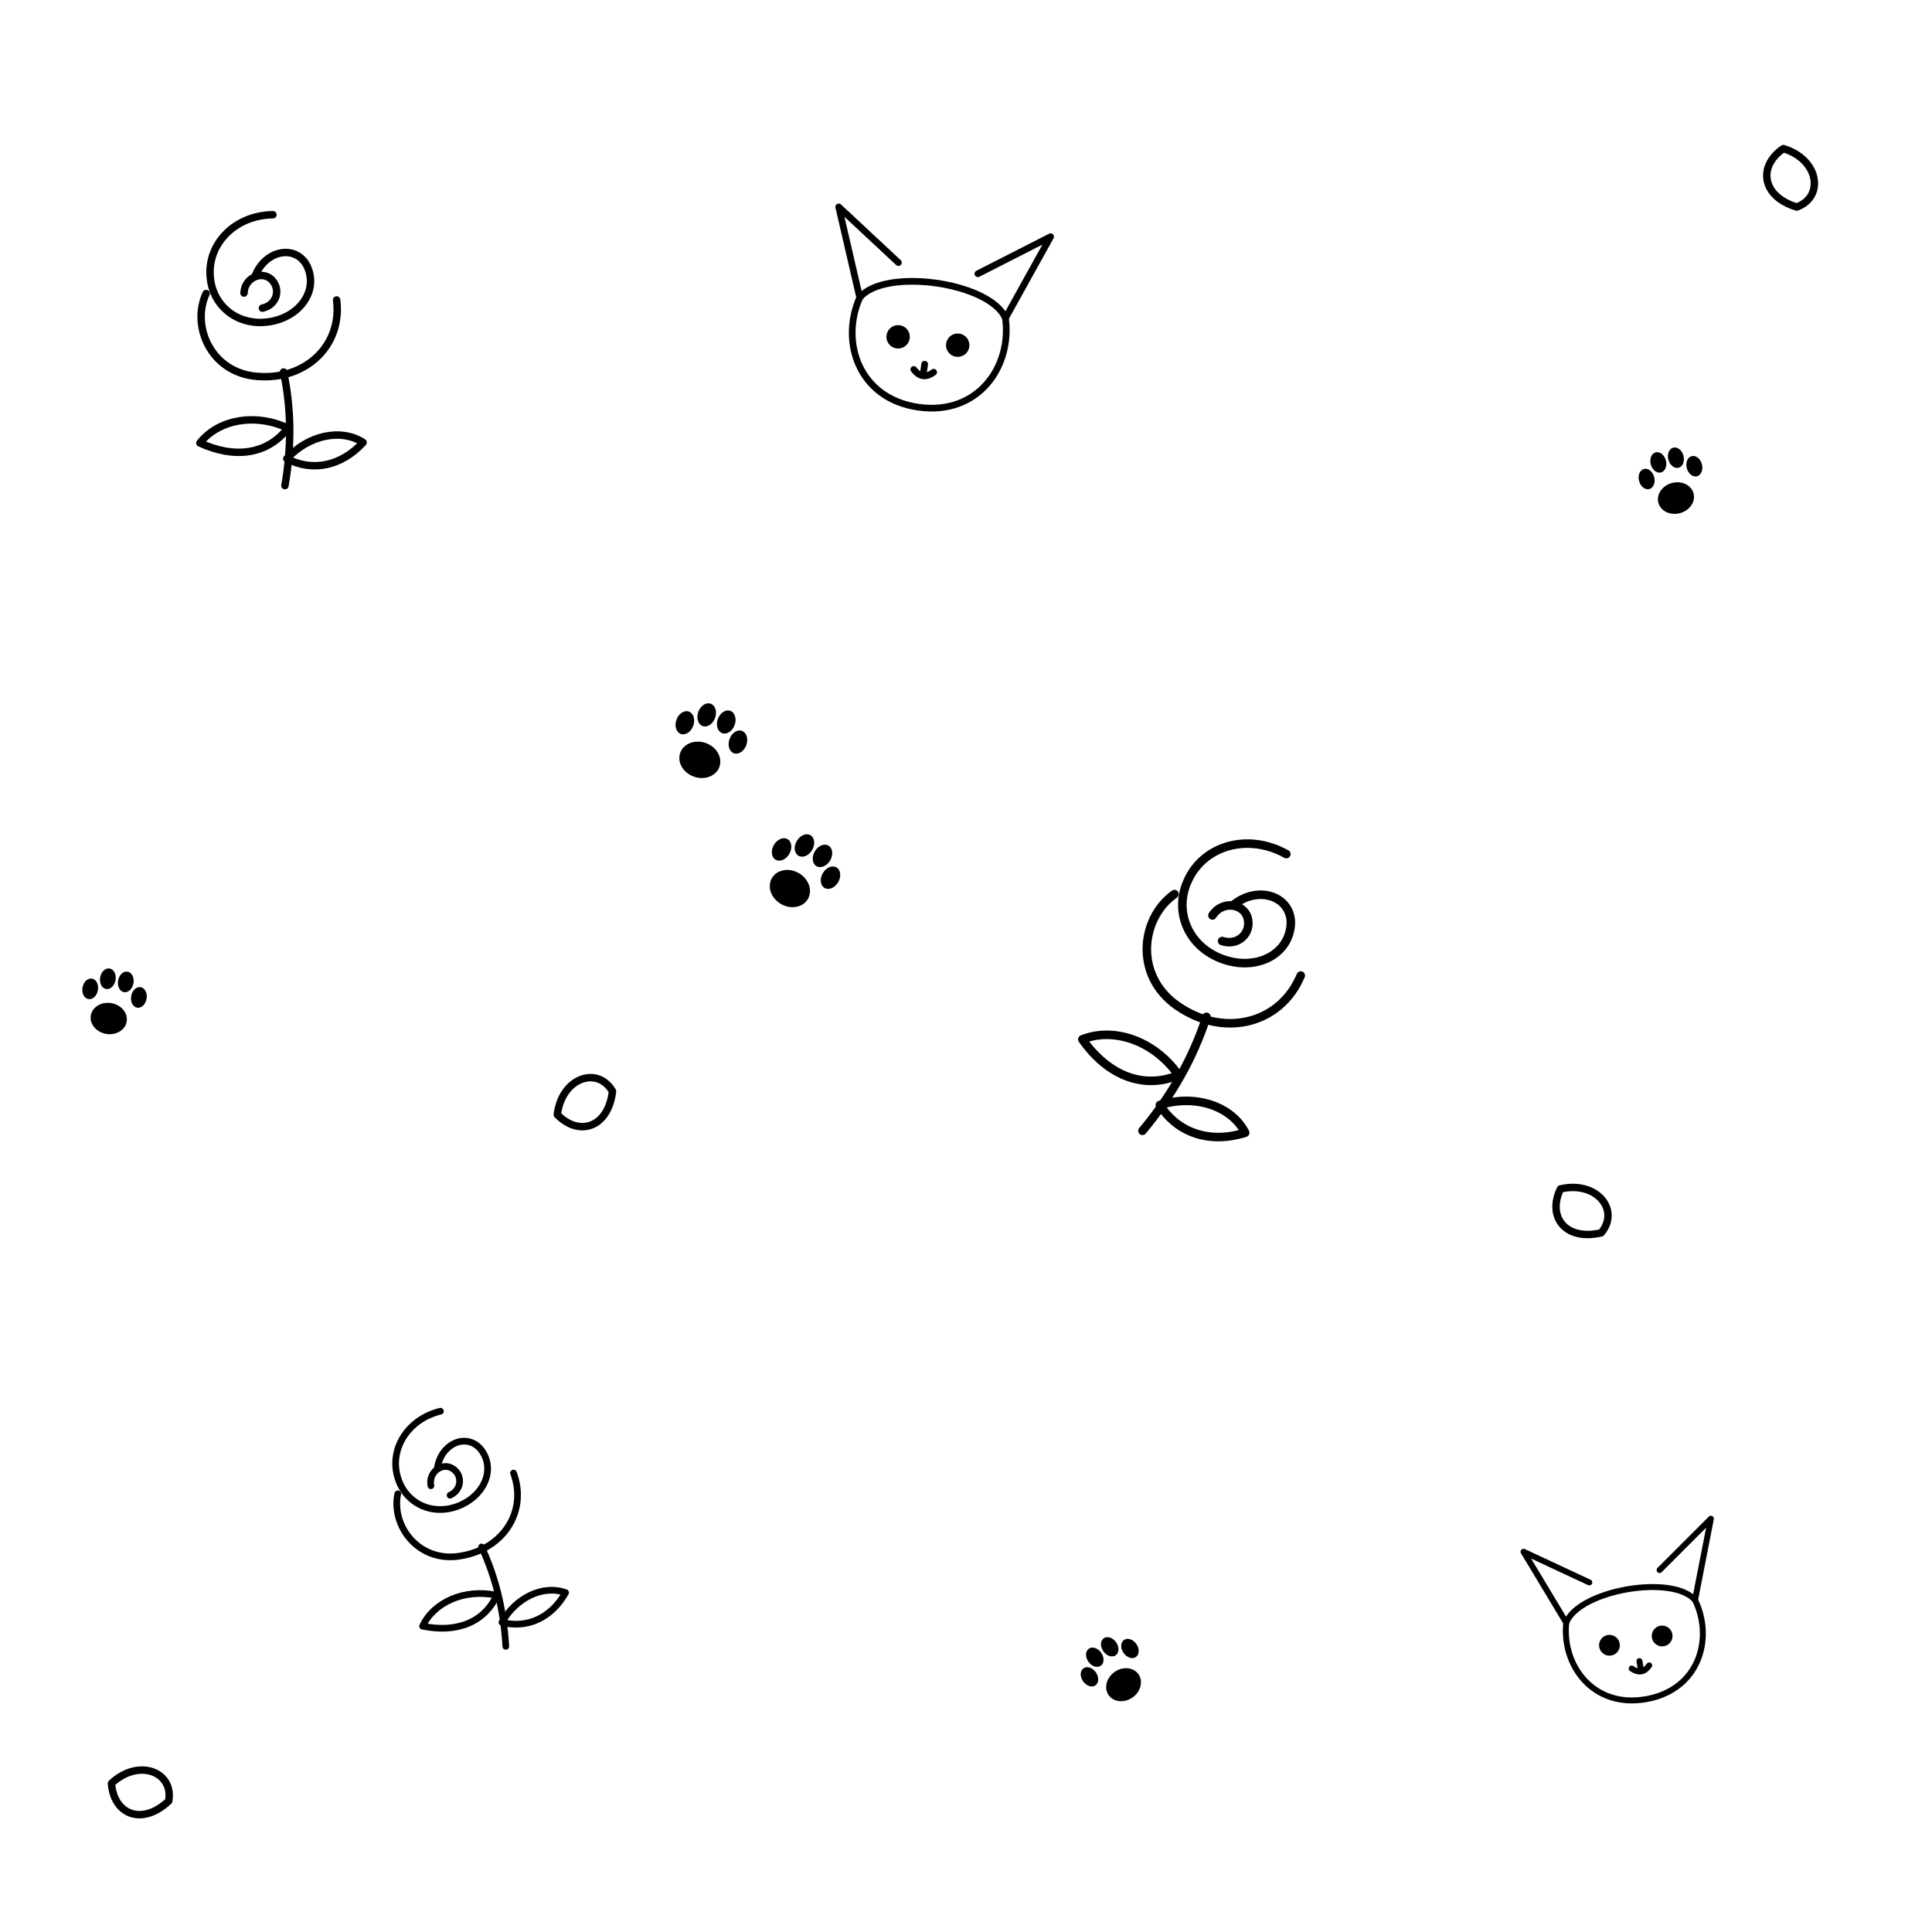
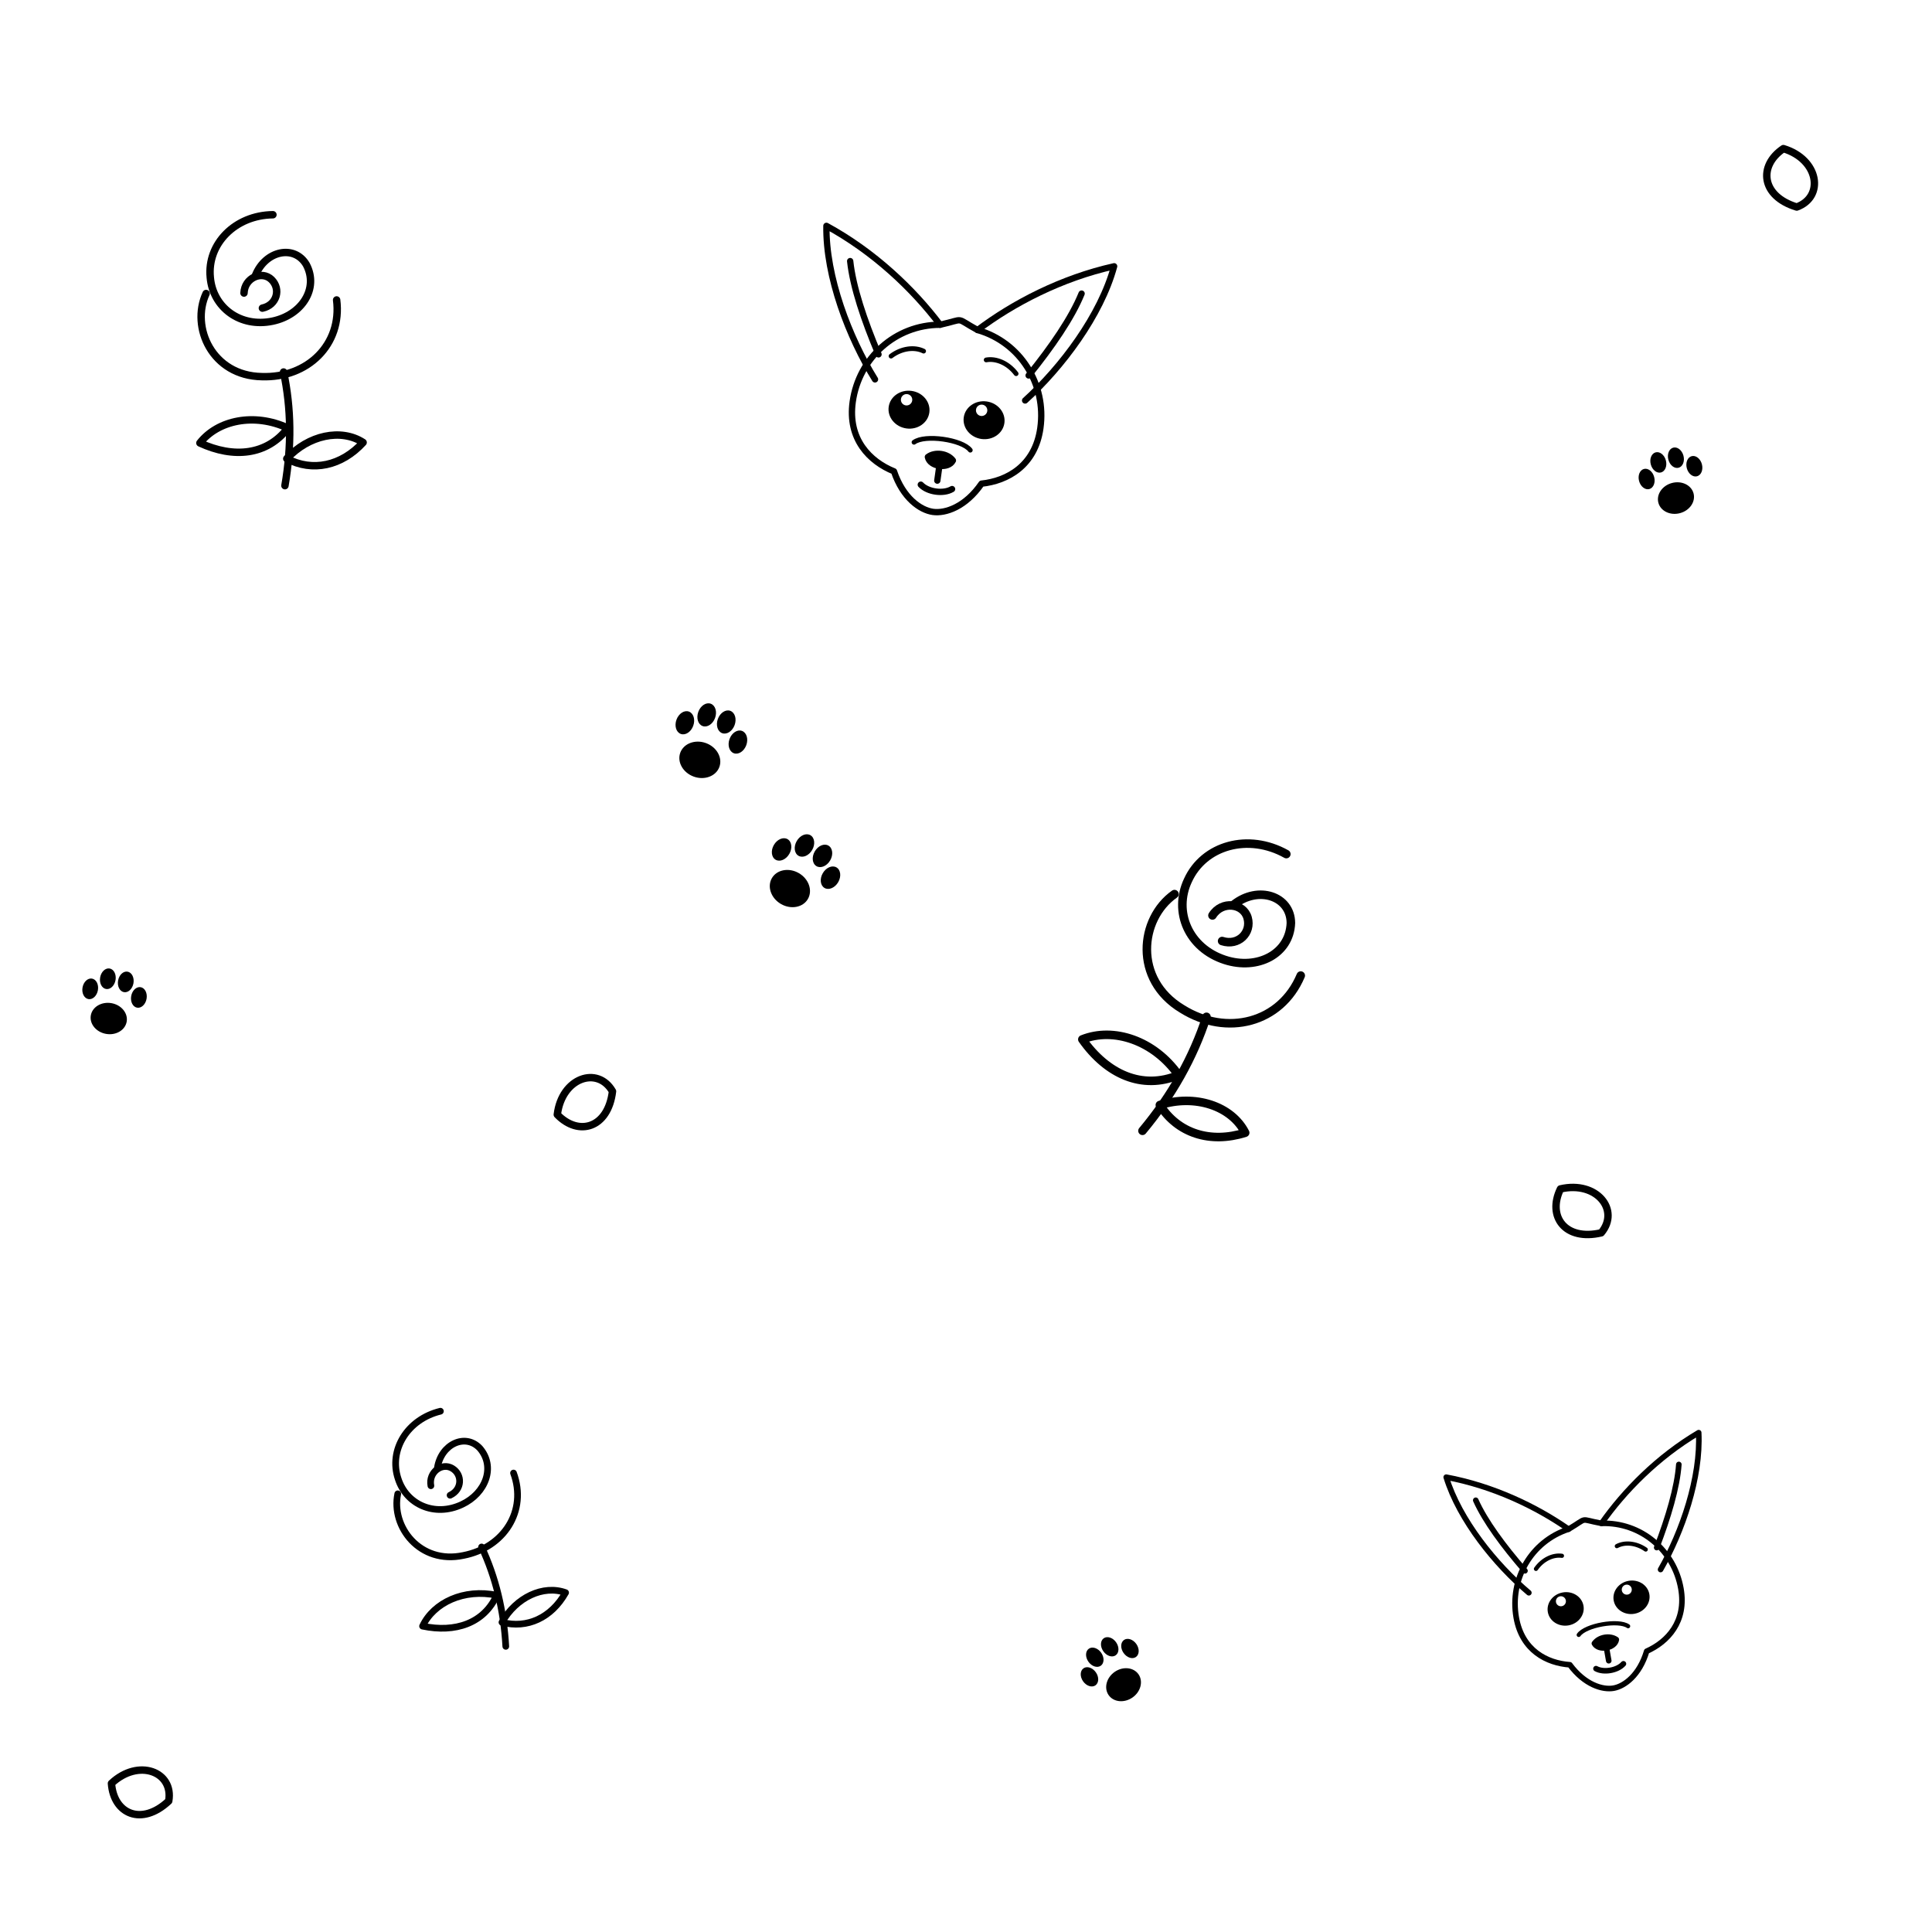
<svg xmlns="http://www.w3.org/2000/svg" width="520" height="520" viewBox="0 0 520 520" fill="none" stroke="#000" stroke-width="2" stroke-linecap="round" stroke-linejoin="round">
  <defs>
    <g id="rosa">
      <path d="M0 -6c4-6 12-6 14 0c2 7-4 13-12 13c-9 0-15-7-14-15c1-9 10-15 20-13" />
      <path d="M-4 -2c1-4 6-5 8-2c2 3 0 7-4 7" />
      <path d="M-14 -4c-6 8-3 22 10 25c12 3 23-4 24-16" />
      <path d="M2 21c0 10-2 20-6 30" />
      <path d="M0 36c-8-6-18-6-24-1c8 6 17 7 24 1Z" />
      <path d="M-2 44c7-5 16-5 21 0c-7 5-15 5-21 0Z" />
    </g>
    <g id="zampa" fill="#000" stroke="none">
      <ellipse cx="0" cy="6" rx="7" ry="6" />
      <ellipse cx="-9" cy="-4" rx="3" ry="4" />
      <ellipse cx="-3" cy="-9" rx="3" ry="4" />
      <ellipse cx="4" cy="-9" rx="3" ry="4" />
      <ellipse cx="10" cy="-4" rx="3" ry="4" />
    </g>
    <g id="chihuahua">
-       <path d="M-22 -8l-10 -26l20 14M22 -8l10 -26l-20 14" />
-       <path d="M-22 -8c-4 14 4 30 22 30s26-16 22-30c-6-10-38-10-44 0Z" />
-       <circle cx="-9" cy="2" r="2.5" fill="#000" />
-       <circle cx="9" cy="2" r="2.5" fill="#000" />
-       <path d="M-3 11c2 2 4 2 6 0M0 9v2" />
+       <path d="M-24 -6C-34 -18 -44 -36 -46 -52C-30 -46 -16 -36 -6 -26" />
+       <path d="M24 -6C34 -18 44 -36 46 -52C30 -46 16 -36 6 -26" />
+       <path d="M-24 -14C-30 -24 -35 -34 -37 -42M24 -14C30 -24 35 -34 37 -42" />
+       <path d="M-6 -26C2 -29 -2 -29 6 -26C20 -24 30 -12 30 2C30 14 22 20 14 22C10 30 4 33 0 33C-4 33 -10 30 -14 22C-22 20 -30 14 -30 2C-30 -12 -20 -24 -6 -26Z" />
+       <path fill="#000" stroke="none" fill-rule="evenodd" d="M-18.5 2a6.5 6 0 1 0 13 0a6.5 6 0 1 0 -13 0ZM-15 -1a1.8 1.8 0 1 0 3.6 0a1.8 1.8 0 1 0 -3.6 0ZM5.5 2a6.5 6 0 1 0 13 0a6.5 6 0 1 0 -13 0ZM9 -1a1.8 1.8 0 1 0 3.6 0a1.8 1.8 0 1 0 -3.6 0Z" />
+       <path d="M-9 12C-6 9 6 9 9 12" stroke-width="1.5" />
+       <path d="M-20 -14c3-3 7-4 10-3M20 -14c-3-3-7-4-10-3" stroke-width="1.5" />
+       <path d="M-4 16c2-2 6-2 8 0c-1 3-7 3-8 0Z" fill="#000" />
+       <path d="M0 19v4M-5 25c2.5 2 7.5 2 10 0" />
    </g>
    <g id="petalo">
      <path d="M0 0c6-8 16-6 16 2c-6 8-14 6-16-2Z" />
    </g>
  </defs>
  <use href="#rosa" transform="translate(70 80) rotate(-12)" />
  <use href="#rosa" transform="translate(330 250) rotate(18) scale(1.15)" />
  <use href="#rosa" transform="translate(120 400) rotate(-25) scale(.9)" />
-   <use href="#chihuahua" transform="translate(250 90) rotate(8) scale(.9)" />
-   <use href="#chihuahua" transform="translate(440 440) rotate(-10) scale(.8)" />
+   <use href="#chihuahua" transform="translate(255 110) rotate(8) scale(.85)" />
+   <use href="#chihuahua" transform="translate(430 430) rotate(-10) scale(.75)" />
  <use href="#zampa" transform="translate(190 200) rotate(20) scale(.8)" />
  <use href="#zampa" transform="translate(215 235) rotate(30) scale(.8)" />
  <use href="#zampa" transform="translate(450 130) rotate(-15) scale(.7)" />
  <use href="#zampa" transform="translate(300 450) rotate(-35) scale(.7)" />
  <use href="#zampa" transform="translate(30 270) rotate(10) scale(.7)" />
  <use href="#petalo" transform="translate(420 320) rotate(40)" />
  <use href="#petalo" transform="translate(150 300) rotate(-30)" />
  <use href="#petalo" transform="translate(480 40) rotate(70)" />
  <use href="#petalo" transform="translate(30 480) rotate(10)" />
</svg>
